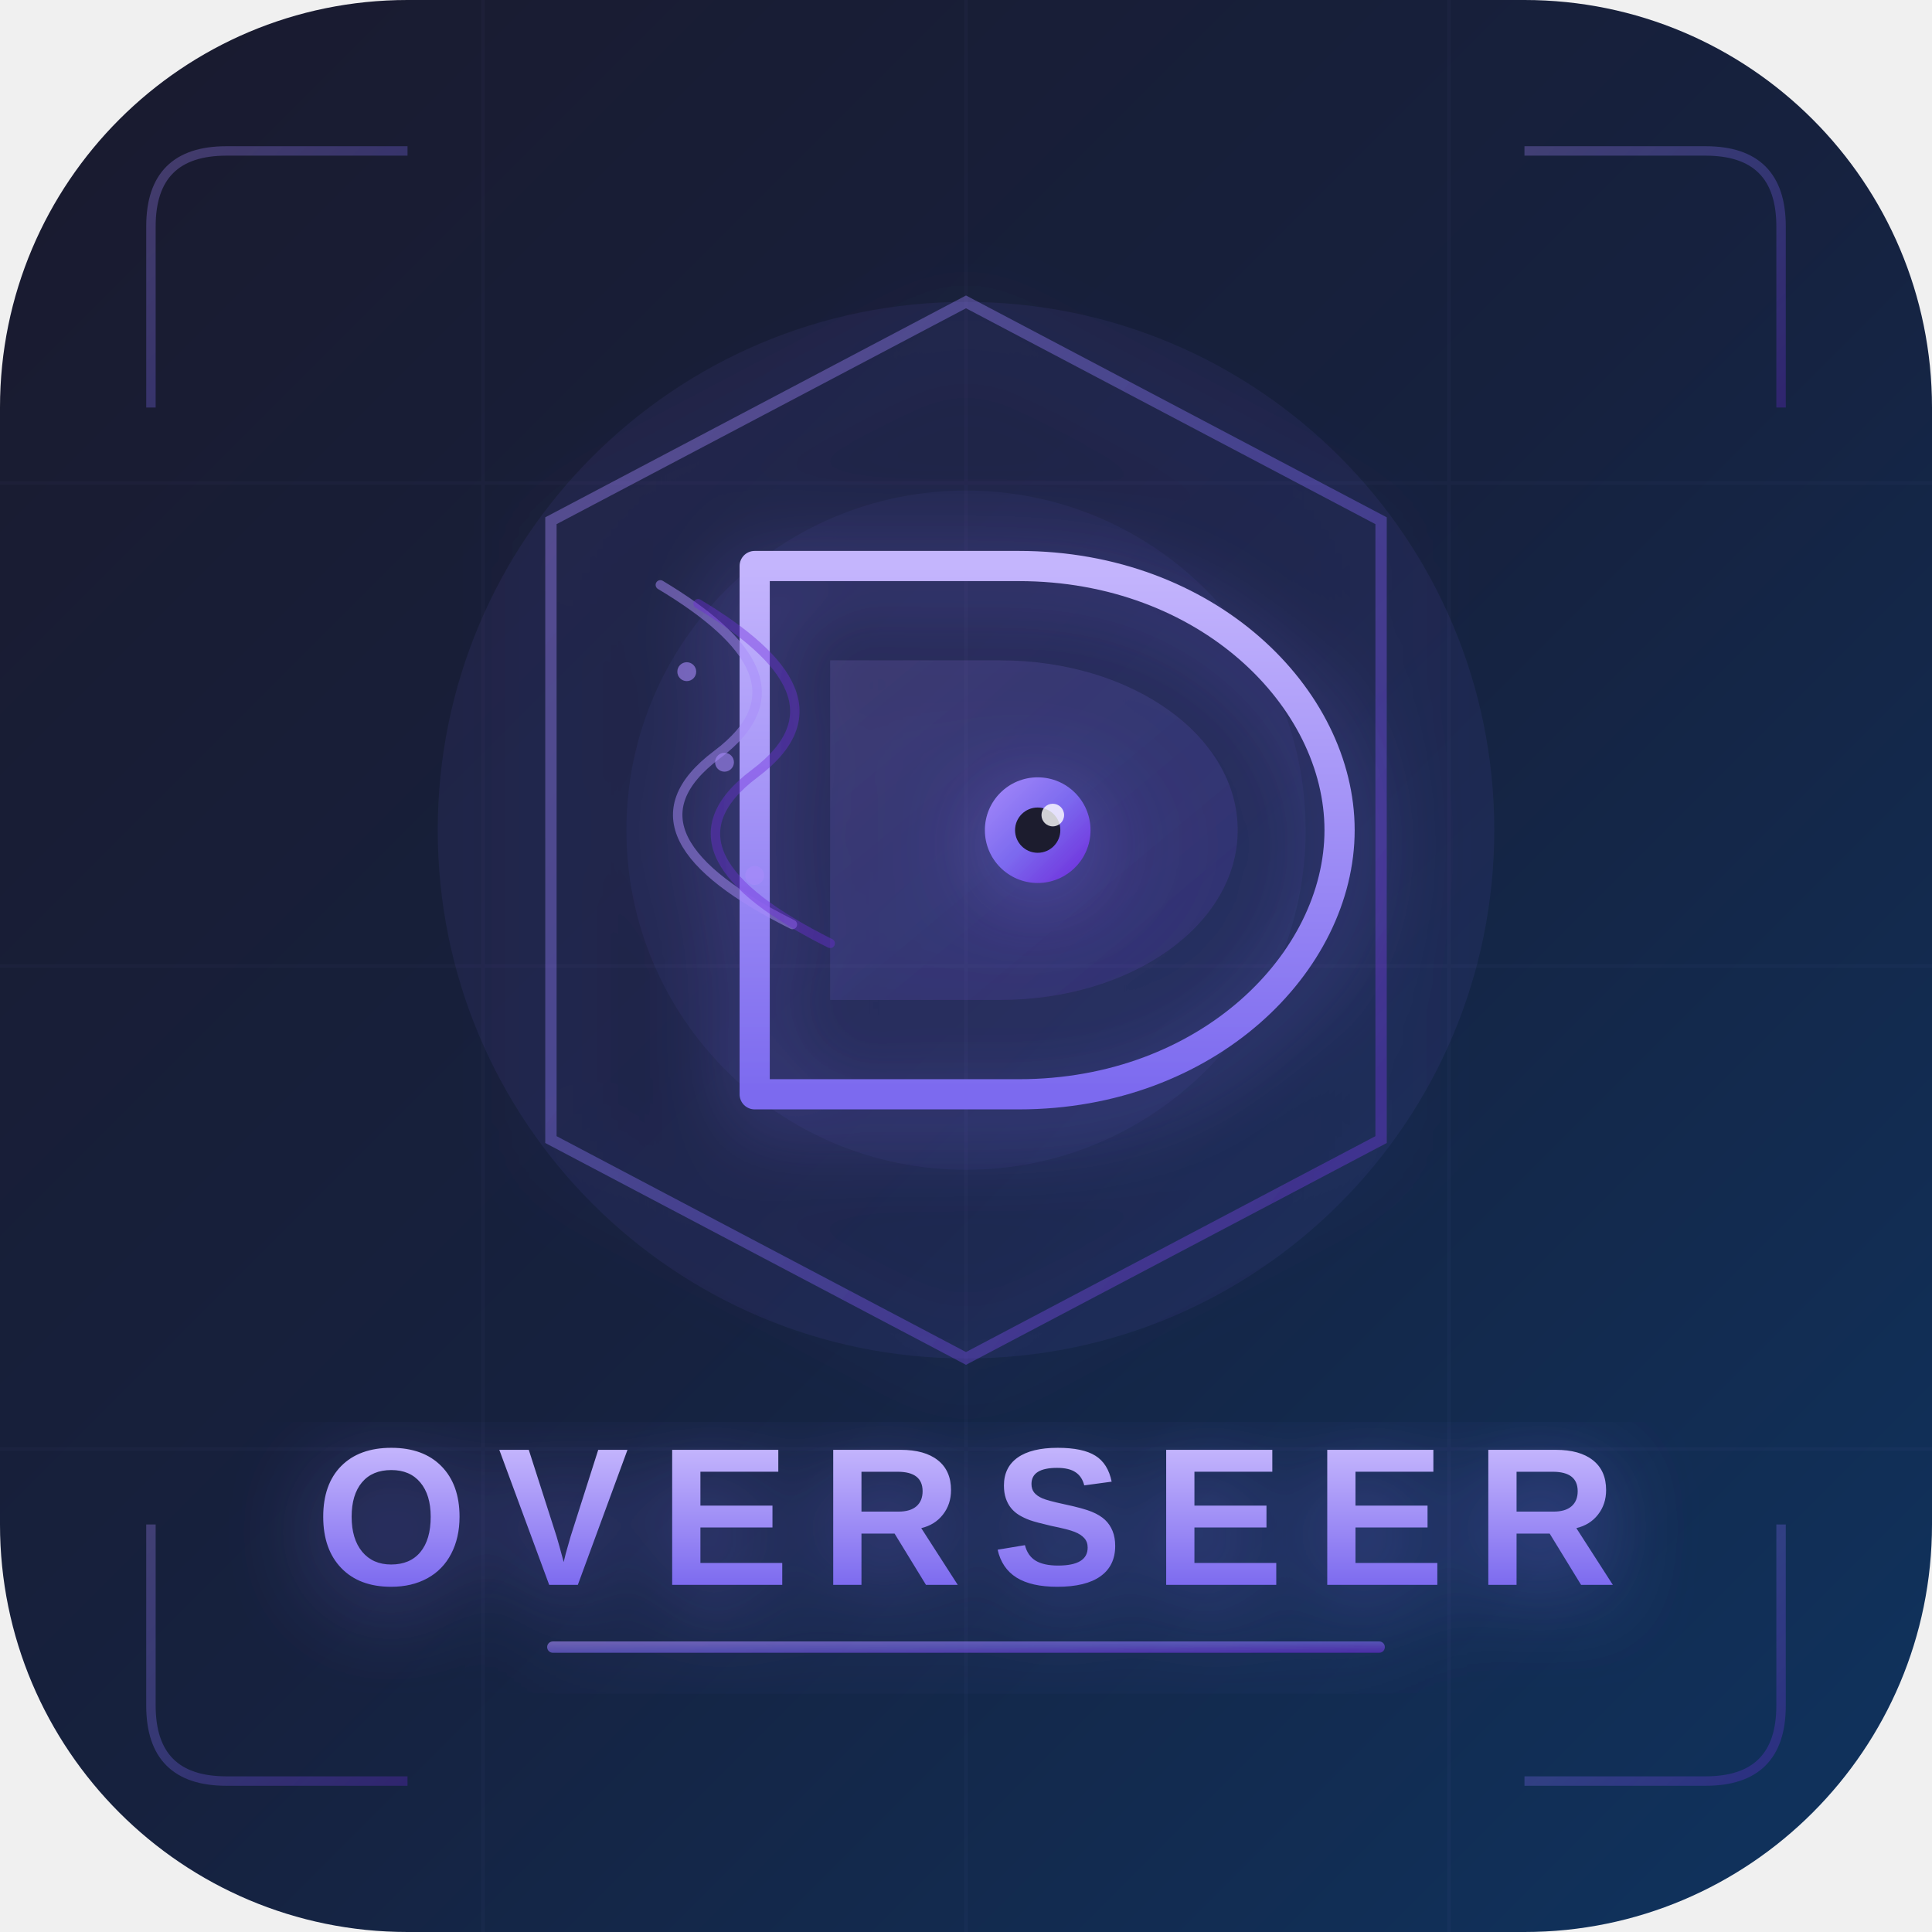
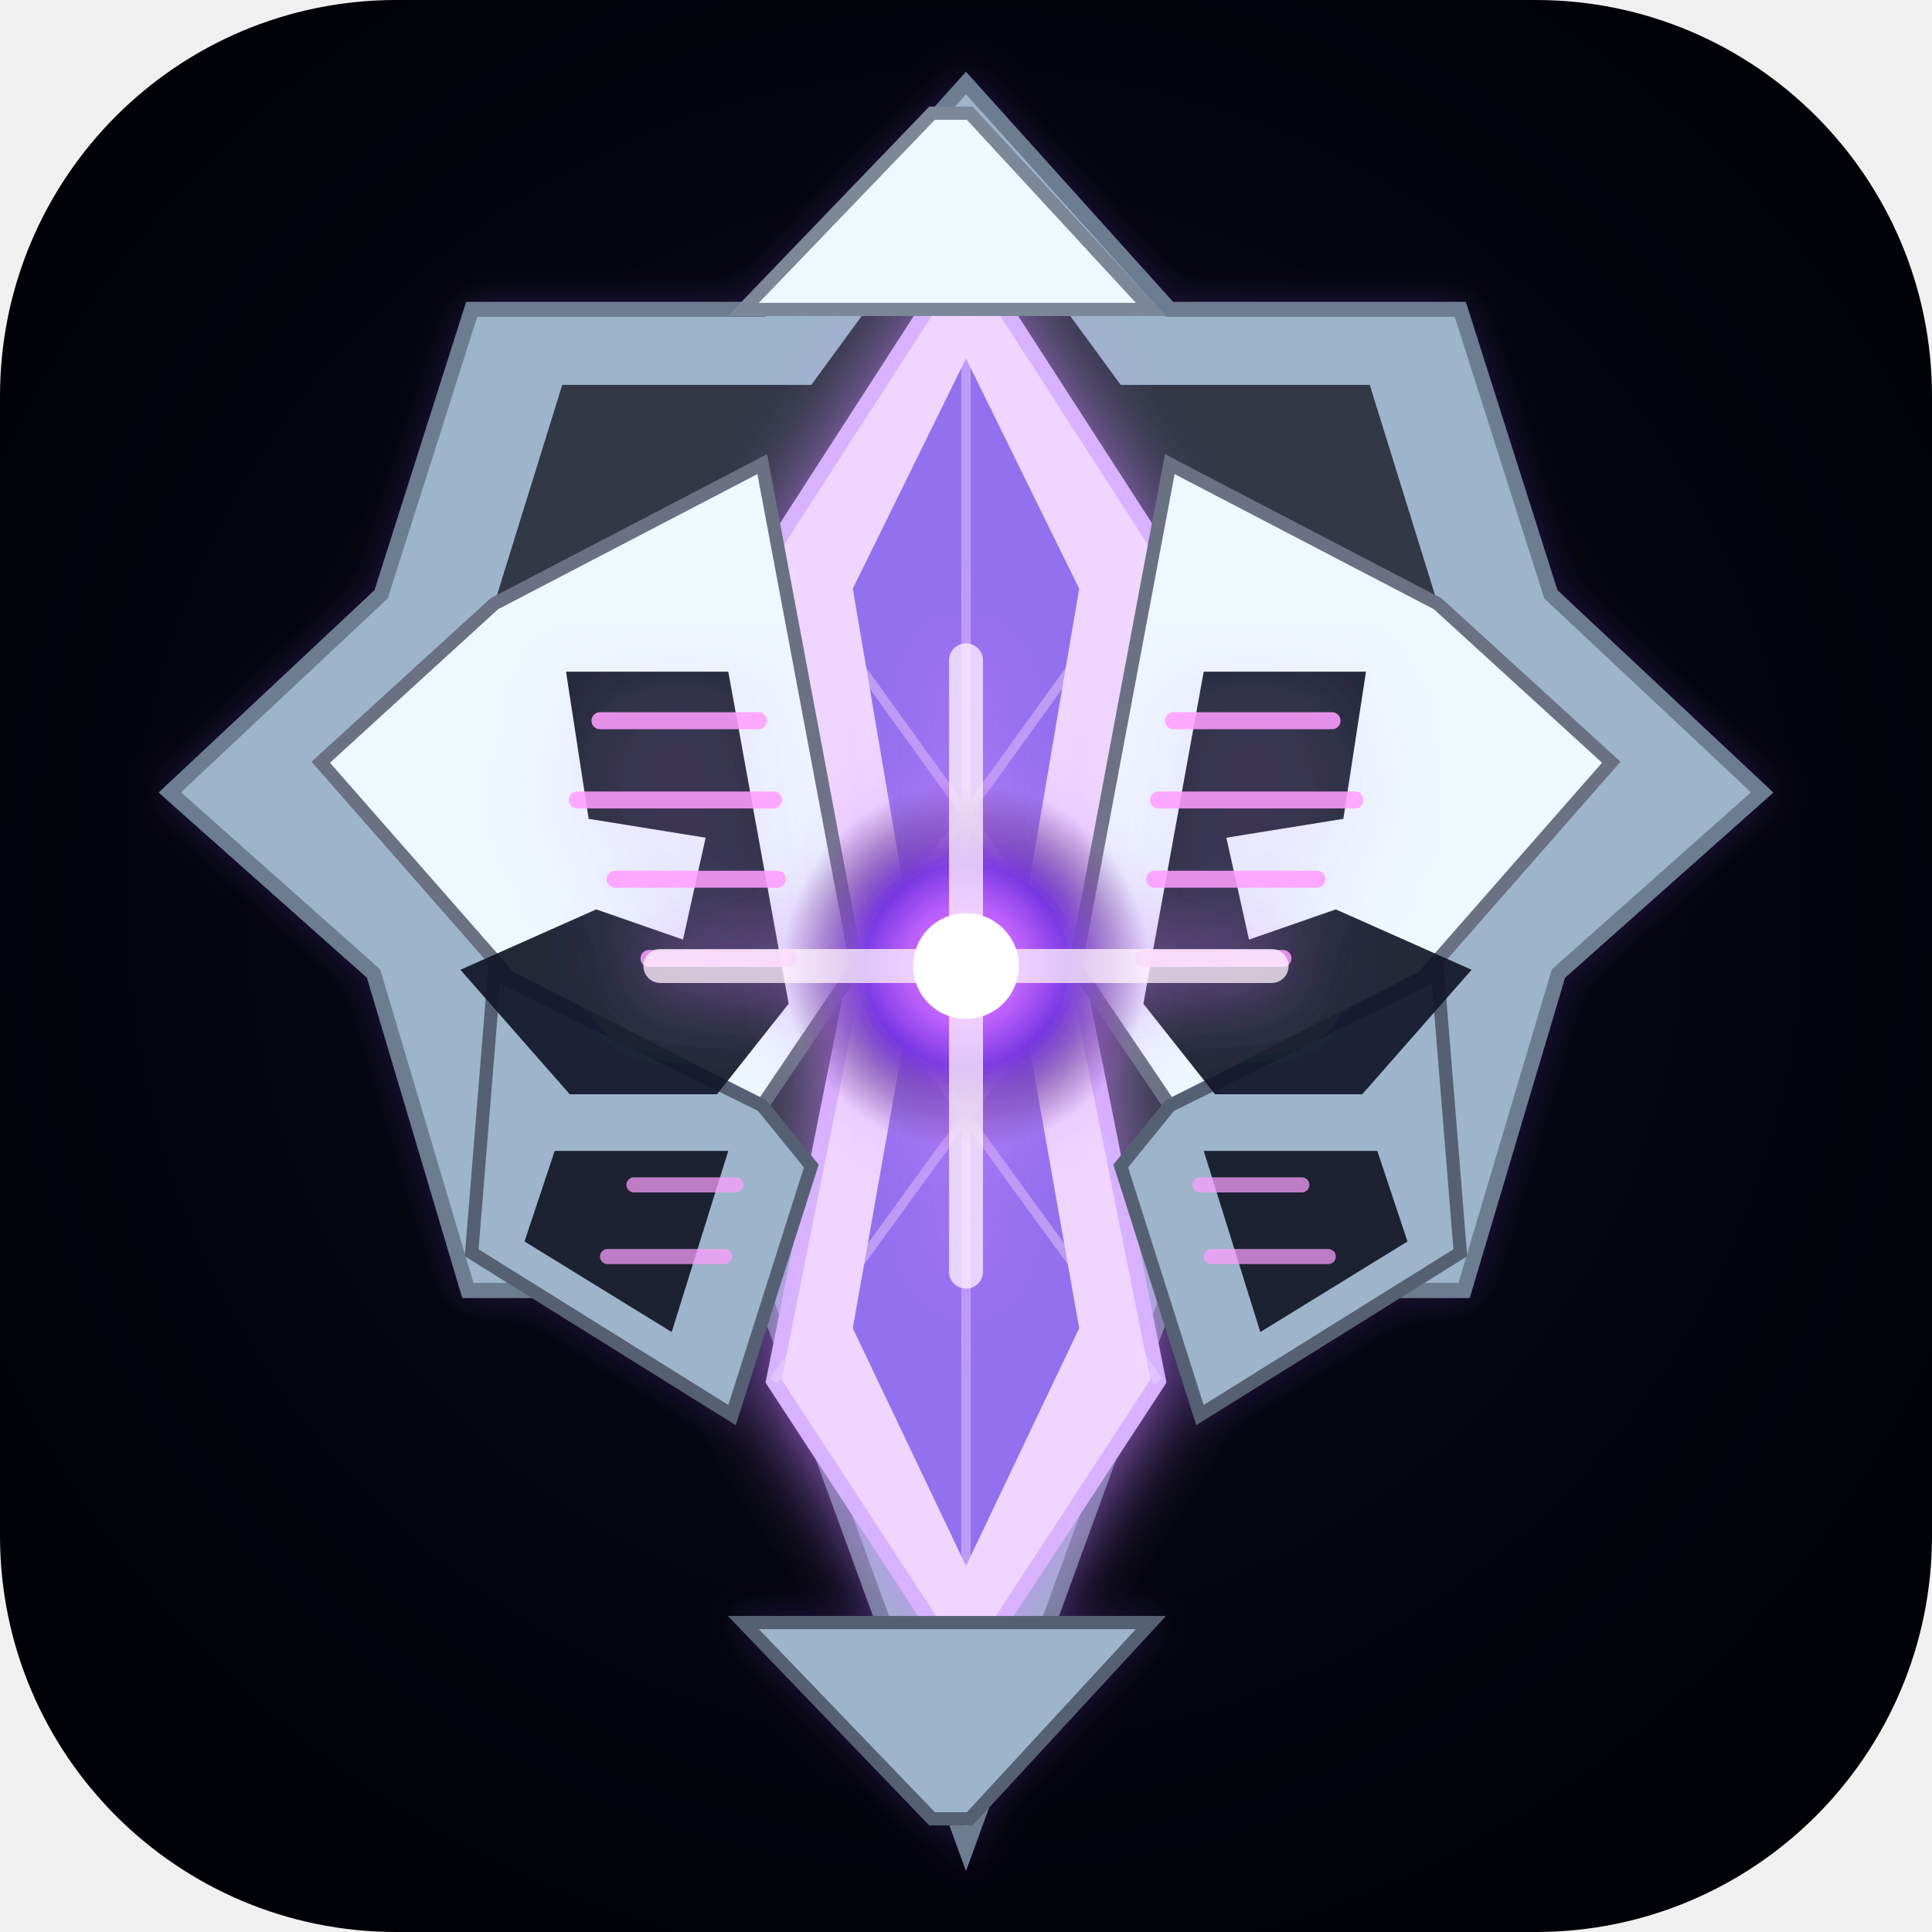
- <svg xmlns="http://www.w3.org/2000/svg" width="512" height="512" viewBox="0 0 512 512">
+ <svg xmlns="http://www.w3.org/2000/svg" viewBox="0 0 1024 1024">
  <defs>
-     <linearGradient id="bg" x1="0" y1="0" x2="1" y2="1">
-       <stop offset="0%" stop-color="#1a1a2e" />
-       <stop offset="50%" stop-color="#16213e" />
-       <stop offset="100%" stop-color="#0f3460" />
+     <radialGradient id="bg" cx="50%" cy="47%" r="58%">
+       <stop offset="0" stop-color="#1b0c3c" />
+       <stop offset="0.42" stop-color="#050711" />
+       <stop offset="1" stop-color="#010207" />
+     </radialGradient>
+     <radialGradient id="coreGlow" cx="50%" cy="50%" r="42%">
+       <stop offset="0" stop-color="#ffffff" />
+       <stop offset="0.10" stop-color="#ffe6ff" />
+       <stop offset="0.28" stop-color="#c25cff" />
+       <stop offset="0.55" stop-color="#6f2fe0" />
+       <stop offset="1" stop-color="#170833" stop-opacity="0" />
+     </radialGradient>
+     <linearGradient id="crystal" x1="356" y1="174" x2="664" y2="858">
+       <stop offset="0" stop-color="#f0d6ff" />
+       <stop offset="0.20" stop-color="#a95cff" />
+       <stop offset="0.48" stop-color="#6f2ee8" />
+       <stop offset="0.78" stop-color="#c26cff" />
+       <stop offset="1" stop-color="#36116e" />
    </linearGradient>
-     <linearGradient id="accent" x1="0" y1="0" x2="1" y2="1">
-       <stop offset="0%" stop-color="#a78bfa" />
-       <stop offset="50%" stop-color="#7c6aef" />
-       <stop offset="100%" stop-color="#6d28d9" />
+     <linearGradient id="crystalDark" x1="296" y1="220" x2="724" y2="820">
+       <stop offset="0" stop-color="#6f47e8" />
+       <stop offset="0.48" stop-color="#1a0b37" />
+       <stop offset="1" stop-color="#8f4fff" />
    </linearGradient>
-     <linearGradient id="glow" x1="0" y1="0" x2="0" y2="1">
-       <stop offset="0%" stop-color="#c4b5fd" />
-       <stop offset="100%" stop-color="#7c6aef" />
+     <linearGradient id="metal" x1="200" y1="96" x2="824" y2="922">
+       <stop offset="0" stop-color="#9db4ca" />
+       <stop offset="0.17" stop-color="#2a3445" />
+       <stop offset="0.52" stop-color="#090d18" />
+       <stop offset="0.78" stop-color="#2c3444" />
+       <stop offset="1" stop-color="#050711" />
    </linearGradient>
-     <filter id="shadow" x="-20%" y="-20%" width="140%" height="140%">
-       <feDropShadow dx="0" dy="4" stdDeviation="12" flood-color="#7c6aef" flood-opacity="0.5" />
+     <linearGradient id="metalHi" x1="180" y1="150" x2="710" y2="810">
+       <stop offset="0" stop-color="#eef8ff" />
+       <stop offset="0.22" stop-color="#607086" />
+       <stop offset="0.58" stop-color="#151a26" />
+       <stop offset="1" stop-color="#03050b" />
+     </linearGradient>
+     <linearGradient id="violetLine" x1="260" y1="220" x2="768" y2="774">
+       <stop offset="0" stop-color="#ff9dff" />
+       <stop offset="0.48" stop-color="#a853ff" />
+       <stop offset="1" stop-color="#6b2ee8" />
+     </linearGradient>
+     <filter id="purpleGlow" x="-40%" y="-40%" width="180%" height="180%">
+       <feGaussianBlur stdDeviation="22" result="blur" />
+       <feColorMatrix in="blur" values="0 0 0 0 0.62 0 0 0 0 0.23 0 0 0 0 1 0 0 0 0.74 0" />
+       <feMerge>
+         <feMergeNode />
+         <feMergeNode in="SourceGraphic" />
+       </feMerge>
    </filter>
-     <clipPath id="roundRect">
-       <rect width="512" height="512" rx="108" ry="108" />
-     </clipPath>
+     <filter id="metalShadow" x="-25%" y="-25%" width="150%" height="150%">
+       <feDropShadow dx="0" dy="18" stdDeviation="22" flood-color="#000000" flood-opacity="0.56" />
+       <feDropShadow dx="0" dy="0" stdDeviation="10" flood-color="#8a4dff" flood-opacity="0.22" />
+     </filter>
  </defs>
-   <g clip-path="url(#roundRect)">
-     <rect width="512" height="512" fill="url(#bg)" />
-     <g opacity="0.03" stroke="#a78bfa" stroke-width="1">
-       <line x1="0" y1="128" x2="512" y2="128" />
-       <line x1="0" y1="256" x2="512" y2="256" />
-       <line x1="0" y1="384" x2="512" y2="384" />
-       <line x1="128" y1="0" x2="128" y2="512" />
-       <line x1="256" y1="0" x2="256" y2="512" />
-       <line x1="384" y1="0" x2="384" y2="512" />
-     </g>
-     <circle cx="256" cy="220" r="140" fill="#7c6aef" opacity="0.08" />
-     <circle cx="256" cy="220" r="90" fill="#7c6aef" opacity="0.06" />
+   <rect width="1024" height="1024" rx="210" fill="url(#bg)" />
+   <g filter="url(#metalShadow)">
+     <path d="M512 44 620 164h154l48 151 112 105-108 96-50 168H620L512 980 404 684H248l-50-168-108-96 112-105 48-151h154L512 44Z" fill="url(#metal)" stroke="#6d7d91" stroke-width="8" />
+     <path d="M512 92 594 204h132l36 116 92 84-92 82-40 132H594L512 908 430 618H302l-40-132-92-82 92-84 36-116h132L512 92Z" fill="#050711" opacity=".72" />
+     <path d="M512 132 614 290 570 512 614 732 512 888 410 732 454 512 410 290 512 132Z" fill="url(#crystal)" stroke="#d8b2ff" stroke-width="8" filter="url(#purpleGlow)" />
+     <path d="M512 190 572 312 538 512 572 704 512 830 452 704 486 512 452 312 512 190Z" fill="url(#crystalDark)" opacity=".72" />
+     <path d="M512 132v756M410 290l160 222-160 220M614 290 454 512l160 220" fill="none" stroke="#f4d7ff" stroke-width="5" opacity=".44" />
+     <path d="M262 320 404 246 454 512 404 586 270 518 170 404Z" fill="url(#metalHi)" stroke="#6a7182" stroke-width="7" />
+     <path d="M762 320 620 246 570 512 620 586 754 518 854 404Z" fill="url(#metalHi)" stroke="#6a7182" stroke-width="7" />
+     <path d="M262 516 404 586 430 618 388 750 250 664Z" fill="url(#metal)" stroke="#566173" stroke-width="7" />
+     <path d="M762 516 620 586 594 618 636 750 774 664Z" fill="url(#metal)" stroke="#566173" stroke-width="7" />
+     <path d="M394 164h216l-96-104-20 0Z" fill="url(#metalHi)" stroke="#7b8798" stroke-width="7" />
+     <path d="M394 860h216l-96 104-20 0Z" fill="url(#metal)" stroke="#566173" stroke-width="7" />
+     <path d="M300 356h86l32 176-38 48h-78l-58-66 72-32 46 16 12-54-62-10Z" fill="#111827" opacity=".92" />
+     <path d="M724 356h-86l-32 176 38 48h78l58-66-72-32-46 16-12-54 62-10Z" fill="#111827" opacity=".92" />
+     <path d="M294 610h92l-30 96-78-48Z" fill="#121a28" opacity=".94" />
+     <path d="M730 610h-92l30 96 78-48Z" fill="#121a28" opacity=".94" />
+     <path d="M318 382h84M306 424h104M326 466h86M344 508h74" stroke="url(#violetLine)" stroke-width="9" stroke-linecap="round" opacity=".88" filter="url(#purpleGlow)" />
+     <path d="M706 382h-84M718 424H614M698 466h-86M680 508h-74" stroke="url(#violetLine)" stroke-width="9" stroke-linecap="round" opacity=".88" filter="url(#purpleGlow)" />
+     <path d="M336 628h54M322 666h62M690 628h-54M704 666h-62" stroke="url(#violetLine)" stroke-width="8" stroke-linecap="round" opacity=".72" />
+     <circle cx="512" cy="512" r="116" fill="url(#coreGlow)" filter="url(#purpleGlow)" />
+     <path d="M350 512h324M512 350v324" stroke="#fff0ff" stroke-width="18" stroke-linecap="round" opacity=".78" filter="url(#purpleGlow)" />
+     <circle cx="512" cy="512" r="28" fill="#ffffff" />
  </g>
-   <g filter="url(#shadow)">
-     <polygon points="256,80 366,138 366,302 256,360 146,302 146,138" fill="none" stroke="url(#accent)" stroke-width="3" opacity="0.4" />
-     <path d="M200,150 L200,290 L270,290 C320,290 355,255 355,220 C355,185 320,150 270,150 Z" fill="none" stroke="url(#glow)" stroke-width="8" stroke-linejoin="round" />
-     <path d="M220,175 L220,265 L265,265 C300,265 328,245 328,220 C328,195 300,175 265,175 Z" fill="url(#accent)" opacity="0.15" />
-     <circle cx="275" cy="220" r="14" fill="url(#accent)" />
-     <circle cx="275" cy="220" r="6" fill="#1a1a2e" />
-     <circle cx="279" cy="216" r="3" fill="white" opacity="0.8" />
-     <path d="M175,155 C200,170 210,185 190,200 C170,215 180,230 210,245" fill="none" stroke="#a78bfa" stroke-width="2.5" opacity="0.5" stroke-linecap="round" />
-     <path d="M185,160 C210,175 220,190 200,205 C180,220 190,235 220,250" fill="none" stroke="#6d28d9" stroke-width="2.5" opacity="0.4" stroke-linecap="round" />
-     <circle cx="182" cy="178" r="2.5" fill="#a78bfa" opacity="0.6" />
-     <circle cx="192" cy="202" r="2.5" fill="#a78bfa" opacity="0.6" />
-     <circle cx="200" cy="232" r="2.5" fill="#a78bfa" opacity="0.6" />
-   </g>
-   <g filter="url(#shadow)">
-     <text x="256" y="420" text-anchor="middle" font-family="Arial Black,Impact,Arial,sans-serif" font-weight="900" font-size="52" fill="url(#glow)" letter-spacing="8">OVERSEER</text>
-     <rect x="145" y="435" width="222" height="3" rx="1.5" fill="url(#accent)" opacity="0.6" />
-   </g>
-   <path d="M40,108 L40,60 Q40,40 60,40 L108,40" fill="none" stroke="url(#accent)" stroke-width="2.5" opacity="0.3" />
-   <path d="M472,108 L472,60 Q472,40 452,40 L404,40" fill="none" stroke="url(#accent)" stroke-width="2.5" opacity="0.3" />
-   <path d="M40,404 L40,452 Q40,472 60,472 L108,472" fill="none" stroke="url(#accent)" stroke-width="2.5" opacity="0.3" />
-   <path d="M472,404 L472,452 Q472,472 452,472 L404,472" fill="none" stroke="url(#accent)" stroke-width="2.5" opacity="0.3" />
</svg>
